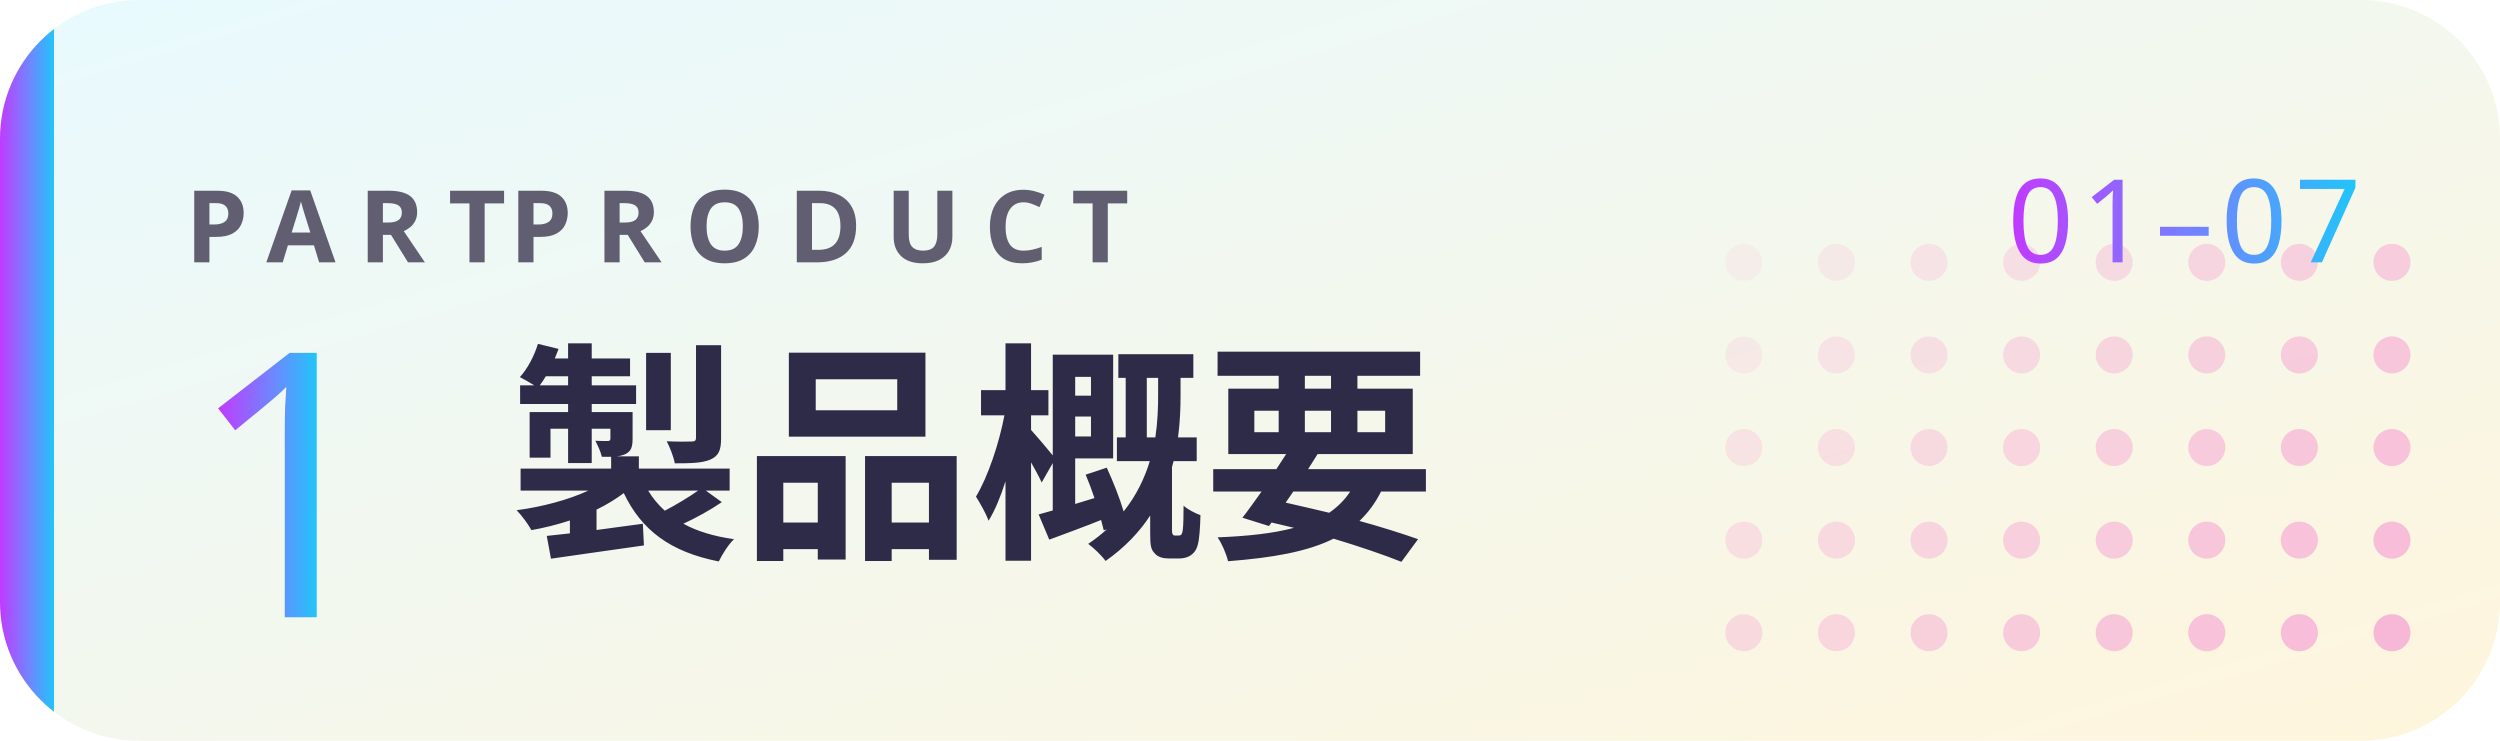
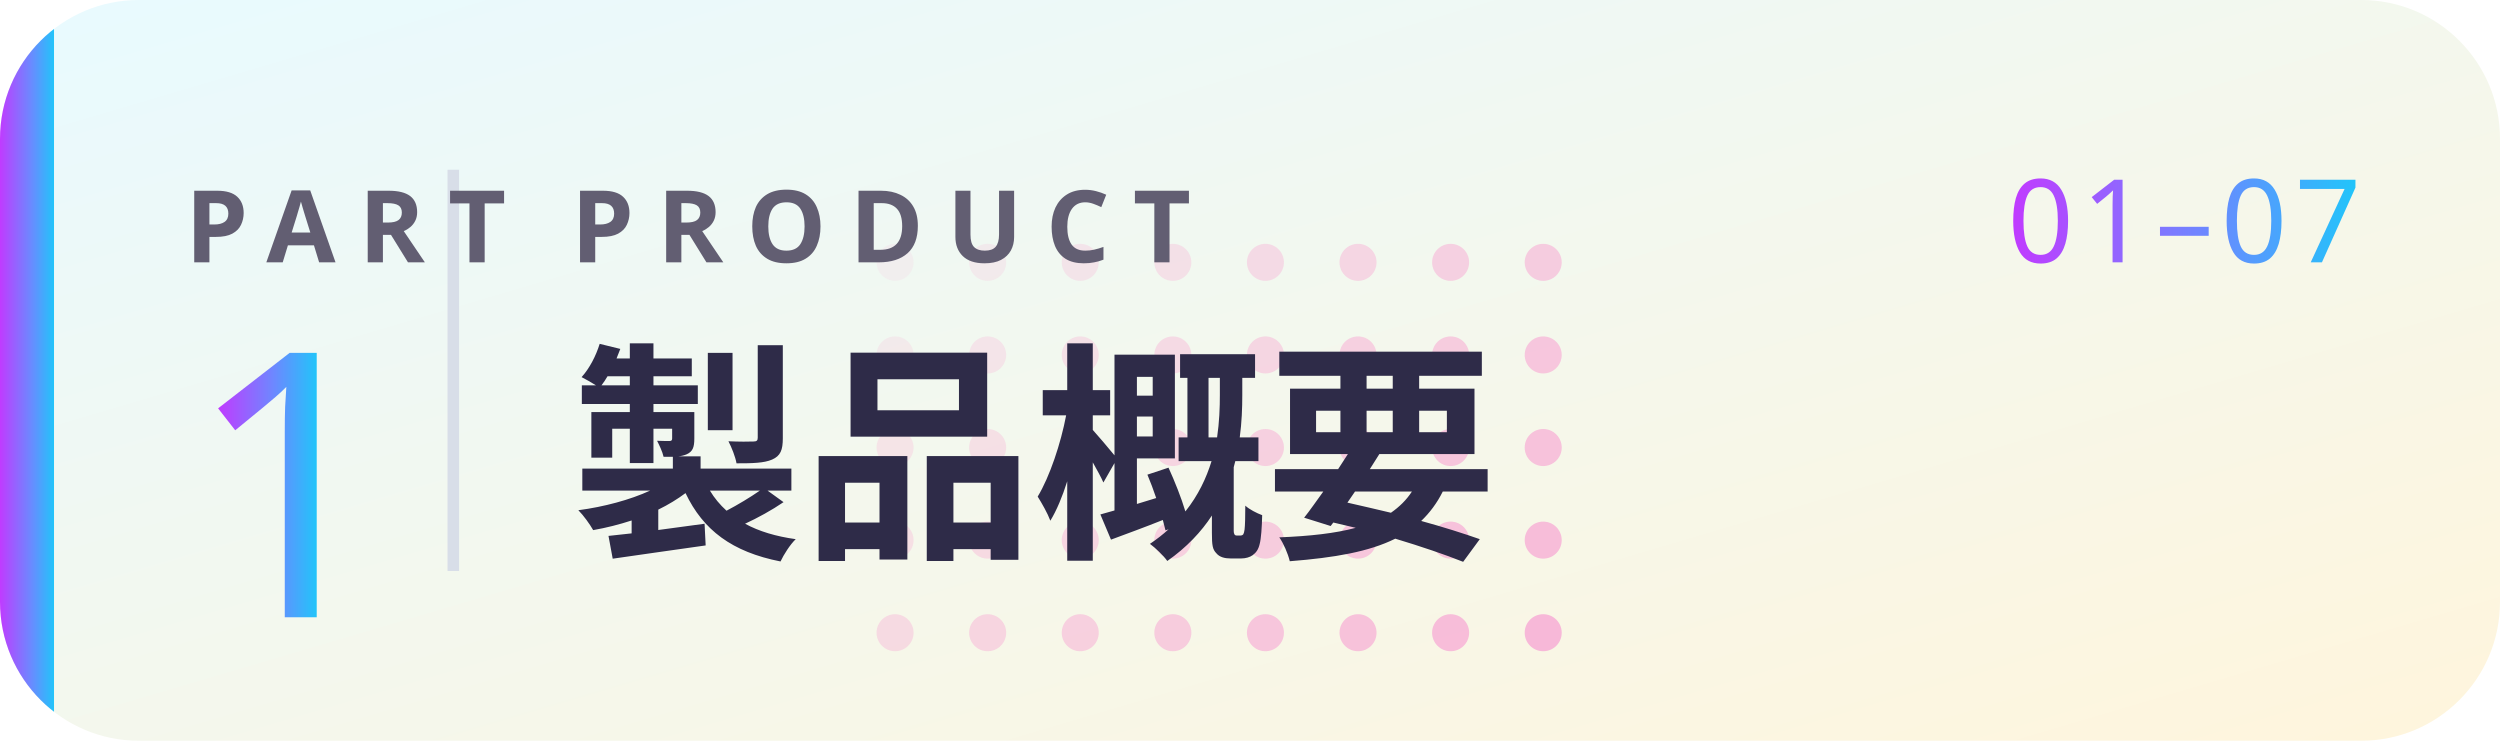
<svg xmlns="http://www.w3.org/2000/svg" viewBox="0 0 324 96" width="324" height="96" role="img">
  <defs>
    <filter id="glow" x="-30%" y="-30%" width="160%" height="160%">
      <feGaussianBlur stdDeviation="1.6" result="b" />
      <feMerge>
        <feMergeNode in="b" />
        <feMergeNode in="SourceGraphic" />
      </feMerge>
    </filter>
    <linearGradient id="brand" x1="0" y1="0" x2="1" y2="0">
      <stop offset="0" stop-color="#C03BFF" />
      <stop offset=".55" stop-color="#6F86FF" />
      <stop offset="1" stop-color="#22C4FA" />
    </linearGradient>
    <linearGradient id="bg" x1="0" y1="0" x2="1" y2="1">
      <stop offset="0" stop-color="#E8FAFF" />
      <stop offset="1" stop-color="#FFF5DC" />
    </linearGradient>
    <style>
.jp{font-family:'Hiragino Sans','Hiragino Kaku Gothic ProN','Yu Gothic UI','Yu Gothic','Meiryo','Noto Sans JP','Noto Sans CJK JP',sans-serif}
.disp{font-family:Impact,Haettenschweiler,'Anton','Arial Narrow Bold','Arial Black',sans-serif}
.gh{font-family:-apple-system,BlinkMacSystemFont,'Segoe UI','Noto Sans',Helvetica,Arial,sans-serif}
.rnd{font-family:RcRounded,'Hiragino Maru Gothic ProN','Yu Gothic UI','Noto Sans JP',sans-serif}
.hand{font-family:RcHand,'Hiragino Maru Gothic ProN','Yu Gothic UI','Noto Sans JP',sans-serif}
.mono{font-family:ui-monospace,SFMono-Regular,'Cascadia Mono',Consolas,'Liberation Mono',monospace}

@keyframes bob{0%,100%{transform:translateY(0)}50%{transform:translateY(-5px)}}
@keyframes blink{0%,90%,100%{transform:scaleY(1)}94%{transform:scaleY(.12)}}
@keyframes flow{to{stroke-dashoffset:-28}}
@keyframes pulse{0%,100%{opacity:.55}50%{opacity:1}}
.bob{animation:bob 2.6s ease-in-out infinite}
.eyes{transform-box:fill-box;transform-origin:center;animation:blink 4.8s infinite}
.flow{stroke-dasharray:6 8;animation:flow 1.1s linear infinite}
.pulse{animation:pulse 2.4s ease-in-out infinite}
@media (prefers-reduced-motion:reduce){.bob,.eyes,.flow,.pulse{animation:none}}
</style>
  </defs>
  <rect width="324" height="96" rx="18" fill="url(#bg)" />
  <clipPath id="card">
    <rect width="324" height="96" rx="18" />
  </clipPath>
  <g clip-path="url(#card)">
-     <g transform="translate(324 96) scale(-1 -1)">
+     <g transform="translate(214 96) scale(-1 -1)">
      <circle cx="14" cy="14" r="2.4" fill="#F7B8D8" opacity="1.00" />
      <circle cx="26" cy="14" r="2.4" fill="#F7B8D8" opacity="0.92" />
      <circle cx="38" cy="14" r="2.4" fill="#F7B8D8" opacity="0.85" />
      <circle cx="50" cy="14" r="2.4" fill="#F7B8D8" opacity="0.77" />
      <circle cx="62" cy="14" r="2.4" fill="#F7B8D8" opacity="0.69" />
      <circle cx="74" cy="14" r="2.4" fill="#F7B8D8" opacity="0.62" />
      <circle cx="86" cy="14" r="2.4" fill="#F7B8D8" opacity="0.54" />
      <circle cx="98" cy="14" r="2.4" fill="#F7B8D8" opacity="0.46" />
      <circle cx="14" cy="26" r="2.4" fill="#F7B8D8" opacity="0.92" />
      <circle cx="26" cy="26" r="2.4" fill="#F7B8D8" opacity="0.85" />
      <circle cx="38" cy="26" r="2.4" fill="#F7B8D8" opacity="0.77" />
      <circle cx="50" cy="26" r="2.4" fill="#F7B8D8" opacity="0.69" />
      <circle cx="62" cy="26" r="2.4" fill="#F7B8D8" opacity="0.62" />
      <circle cx="74" cy="26" r="2.4" fill="#F7B8D8" opacity="0.54" />
      <circle cx="86" cy="26" r="2.4" fill="#F7B8D8" opacity="0.46" />
      <circle cx="98" cy="26" r="2.4" fill="#F7B8D8" opacity="0.38" />
      <circle cx="14" cy="38" r="2.4" fill="#F7B8D8" opacity="0.85" />
      <circle cx="26" cy="38" r="2.4" fill="#F7B8D8" opacity="0.77" />
      <circle cx="38" cy="38" r="2.4" fill="#F7B8D8" opacity="0.69" />
      <circle cx="50" cy="38" r="2.4" fill="#F7B8D8" opacity="0.62" />
      <circle cx="62" cy="38" r="2.4" fill="#F7B8D8" opacity="0.54" />
      <circle cx="74" cy="38" r="2.4" fill="#F7B8D8" opacity="0.46" />
      <circle cx="86" cy="38" r="2.4" fill="#F7B8D8" opacity="0.38" />
      <circle cx="98" cy="38" r="2.4" fill="#F7B8D8" opacity="0.31" />
      <circle cx="14" cy="50" r="2.4" fill="#F7B8D8" opacity="0.77" />
      <circle cx="26" cy="50" r="2.4" fill="#F7B8D8" opacity="0.69" />
      <circle cx="38" cy="50" r="2.4" fill="#F7B8D8" opacity="0.62" />
      <circle cx="50" cy="50" r="2.4" fill="#F7B8D8" opacity="0.54" />
      <circle cx="62" cy="50" r="2.4" fill="#F7B8D8" opacity="0.46" />
      <circle cx="74" cy="50" r="2.4" fill="#F7B8D8" opacity="0.38" />
      <circle cx="86" cy="50" r="2.4" fill="#F7B8D8" opacity="0.31" />
      <circle cx="98" cy="50" r="2.4" fill="#F7B8D8" opacity="0.23" />
      <circle cx="14" cy="62" r="2.4" fill="#F7B8D8" opacity="0.69" />
      <circle cx="26" cy="62" r="2.4" fill="#F7B8D8" opacity="0.62" />
      <circle cx="38" cy="62" r="2.4" fill="#F7B8D8" opacity="0.54" />
      <circle cx="50" cy="62" r="2.4" fill="#F7B8D8" opacity="0.46" />
      <circle cx="62" cy="62" r="2.4" fill="#F7B8D8" opacity="0.38" />
      <circle cx="74" cy="62" r="2.4" fill="#F7B8D8" opacity="0.31" />
      <circle cx="86" cy="62" r="2.4" fill="#F7B8D8" opacity="0.23" />
      <circle cx="98" cy="62" r="2.4" fill="#F7B8D8" opacity="0.15" />
    </g>
    <rect width="7" height="96" fill="url(#brand)" />
  </g>
+   <rect x="58" y="22" width="1.5" height="52" fill="#D8DEE8" />
  <text x="24" y="34" class="gh" font-size="13" font-weight="600" fill="#625E72" text-anchor="start" letter-spacing="3">PART</text>
  <text x="24" y="80" class="disp" font-size="48" font-weight="400" fill="url(#brand)" text-anchor="start">1</text>
-   <text x="66" y="34" class="gh" font-size="13" font-weight="600" fill="#625E72" text-anchor="start" letter-spacing="3">PRODUCT</text>
-   <text x="66" y="70" class="gh" font-size="30" font-weight="700" fill="#2E2B48" text-anchor="start">製品概要</text>
+   <text x="74" y="34" class="gh" font-size="13" font-weight="600" fill="#625E72" text-anchor="start" letter-spacing="3">PRODUCT</text>
+   <text x="74" y="70" class="gh" font-size="30" font-weight="700" fill="#2E2B48" text-anchor="start">製品概要</text>
  <text x="306" y="34" class="disp" font-size="15" font-weight="400" fill="url(#brand)" text-anchor="end" letter-spacing="1">01–07</text>
</svg>
